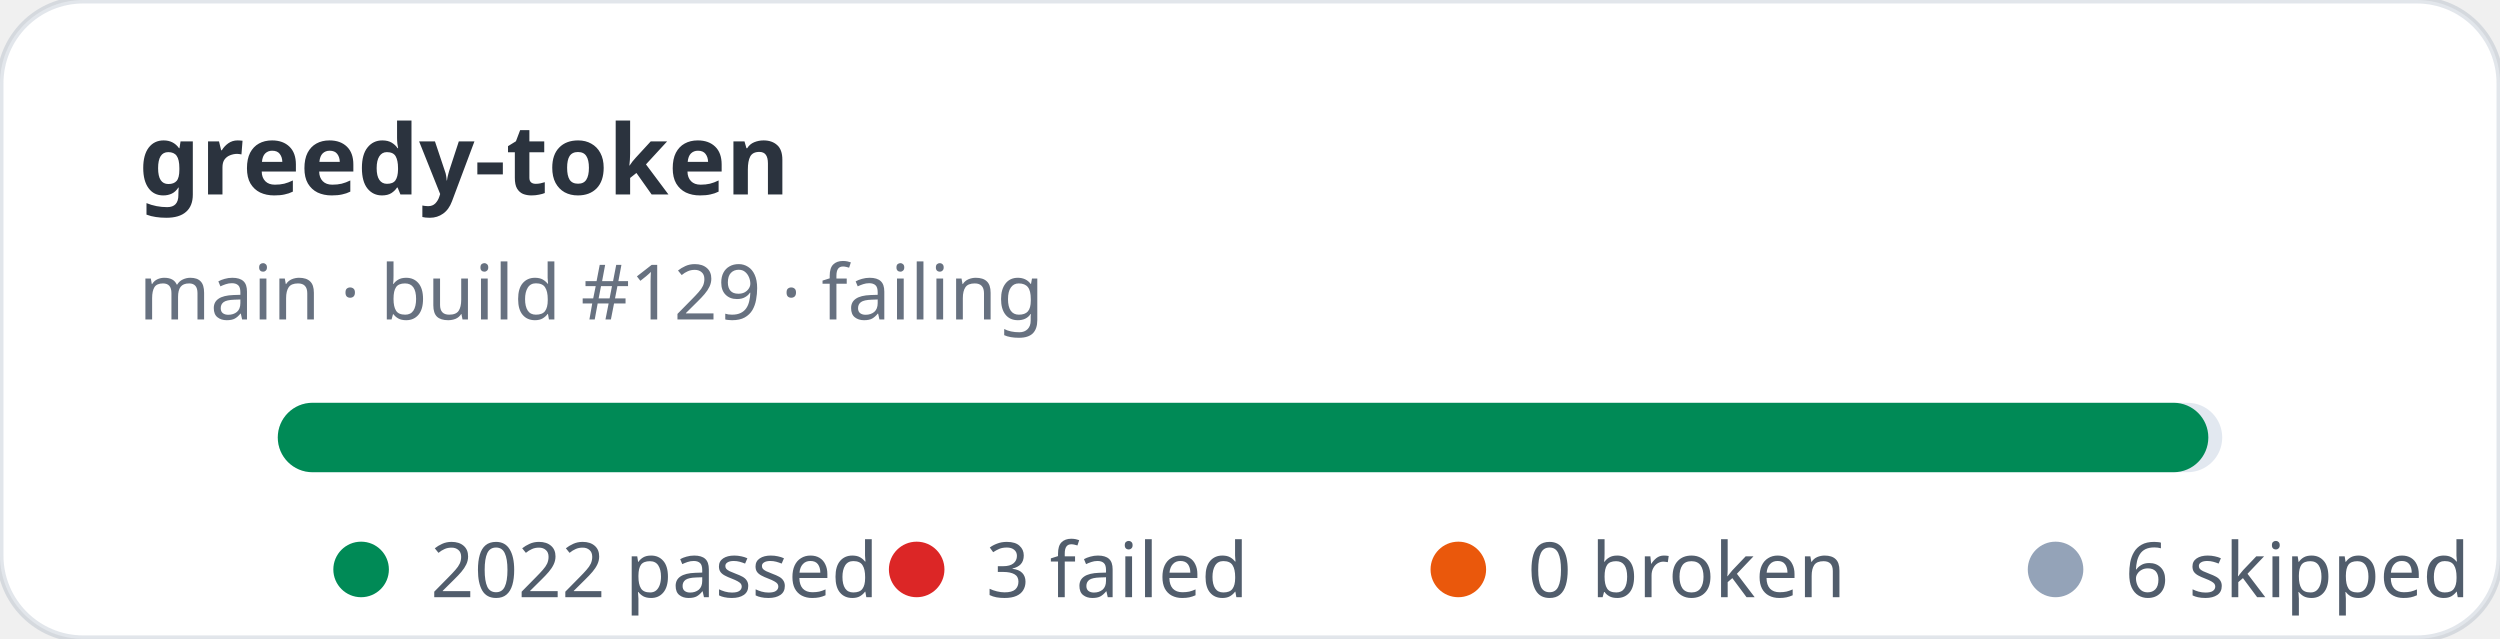
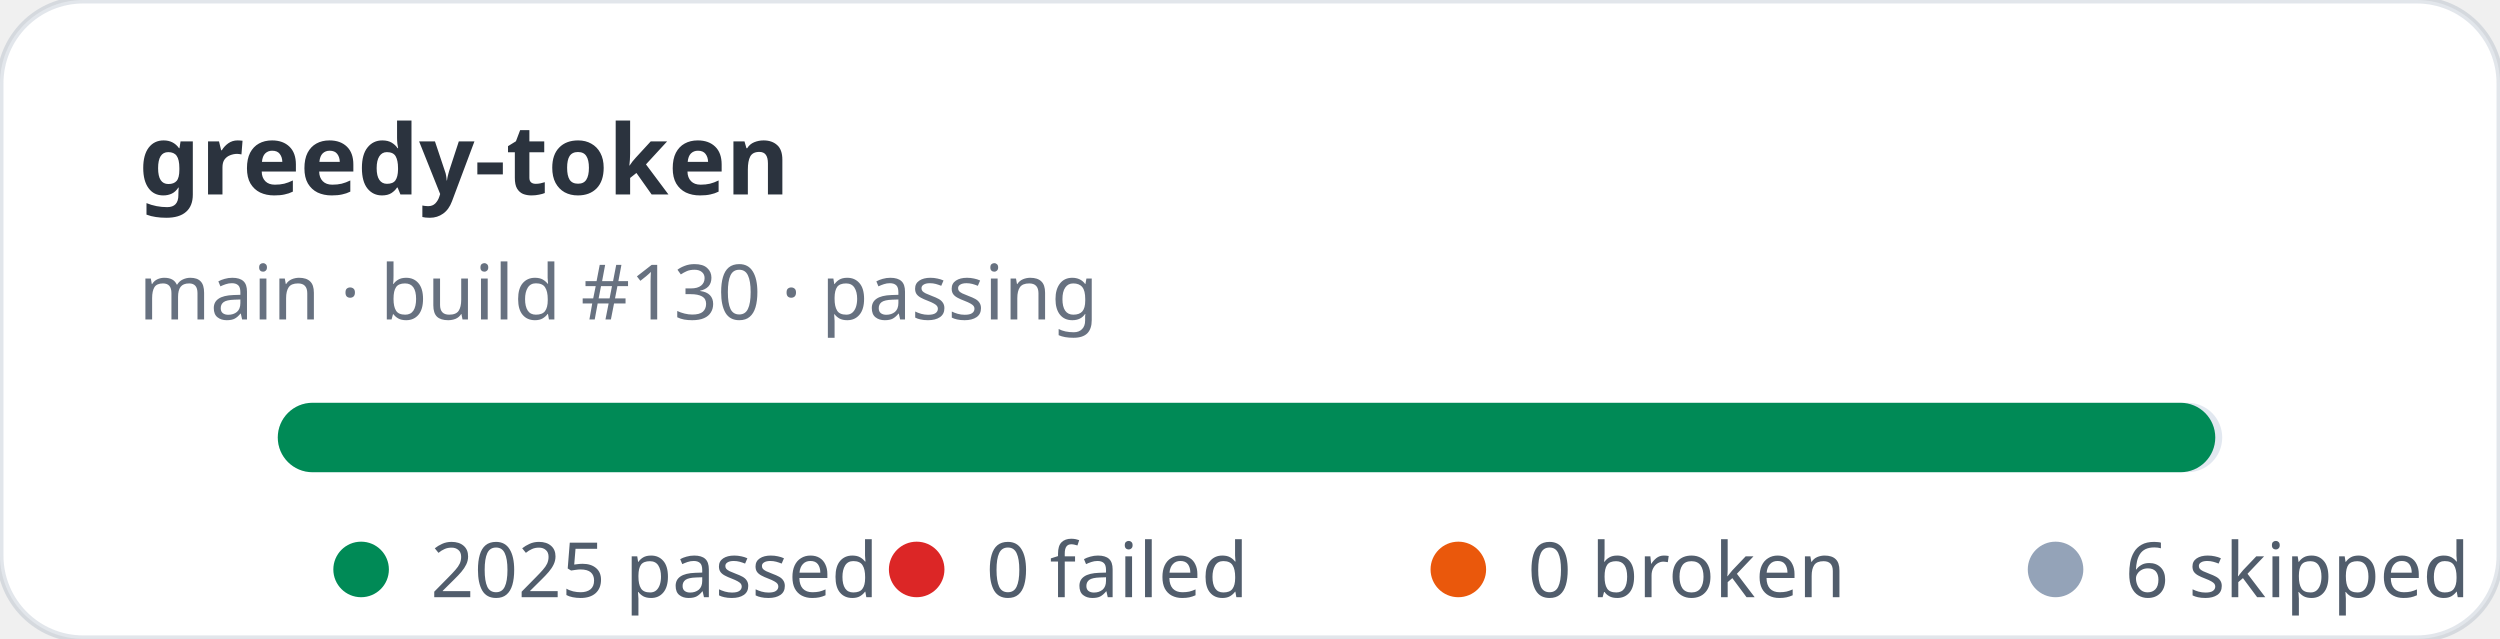
- <svg xmlns="http://www.w3.org/2000/svg" width="360" height="92" viewBox="0 0 360 92" role="img" aria-label="greedy-token stats: 2022 passed, 3 failed">
+ <svg xmlns="http://www.w3.org/2000/svg" width="360" height="92" viewBox="0 0 360 92" role="img" aria-label="greedy-token stats: 2025 passed, 0 failed">
  <rect width="360" height="92" rx="12" fill="#ffffff" stroke="rgba(11,48,86,0.12)" />
  <text x="20" y="28" fill="rgba(1,10,24,0.83)" font-family="ui-sans-serif,system-ui,sans-serif" font-size="14" font-weight="700">greedy-token</text>
-   <text x="20" y="46" fill="rgba(2,19,44,0.6)" font-family="ui-sans-serif,system-ui,sans-serif" font-size="11">main · build #129 · failing</text>
+   <text x="20" y="46" fill="rgba(2,19,44,0.6)" font-family="ui-sans-serif,system-ui,sans-serif" font-size="11">main · build #130 · passing</text>
  <rect x="40" y="58" width="280" height="10" rx="5" fill="#e2e8f0" />
-   <rect x="40" y="58" width="278" height="10" rx="5" fill="#008a56" />
+   <rect x="40" y="58" width="279" height="10" rx="5" fill="#008a56" />
  <g font-family="ui-sans-serif,system-ui,sans-serif" font-size="11" fill="rgba(1,18,40,0.68)">
    <circle cx="52" cy="82" r="4" fill="#008a56" />
-     <text x="62" y="86">2022 passed</text>
+     <text x="62" y="86">2025 passed</text>
    <circle cx="132" cy="82" r="4" fill="#dc2626" />
-     <text x="142" y="86">3 failed</text>
+     <text x="142" y="86">0 failed</text>
    <circle cx="210" cy="82" r="4" fill="#ea580c" />
    <text x="220" y="86">0 broken</text>
    <circle cx="296" cy="82" r="4" fill="#94a3b8" />
    <text x="306" y="86">6 skipped</text>
  </g>
</svg>
